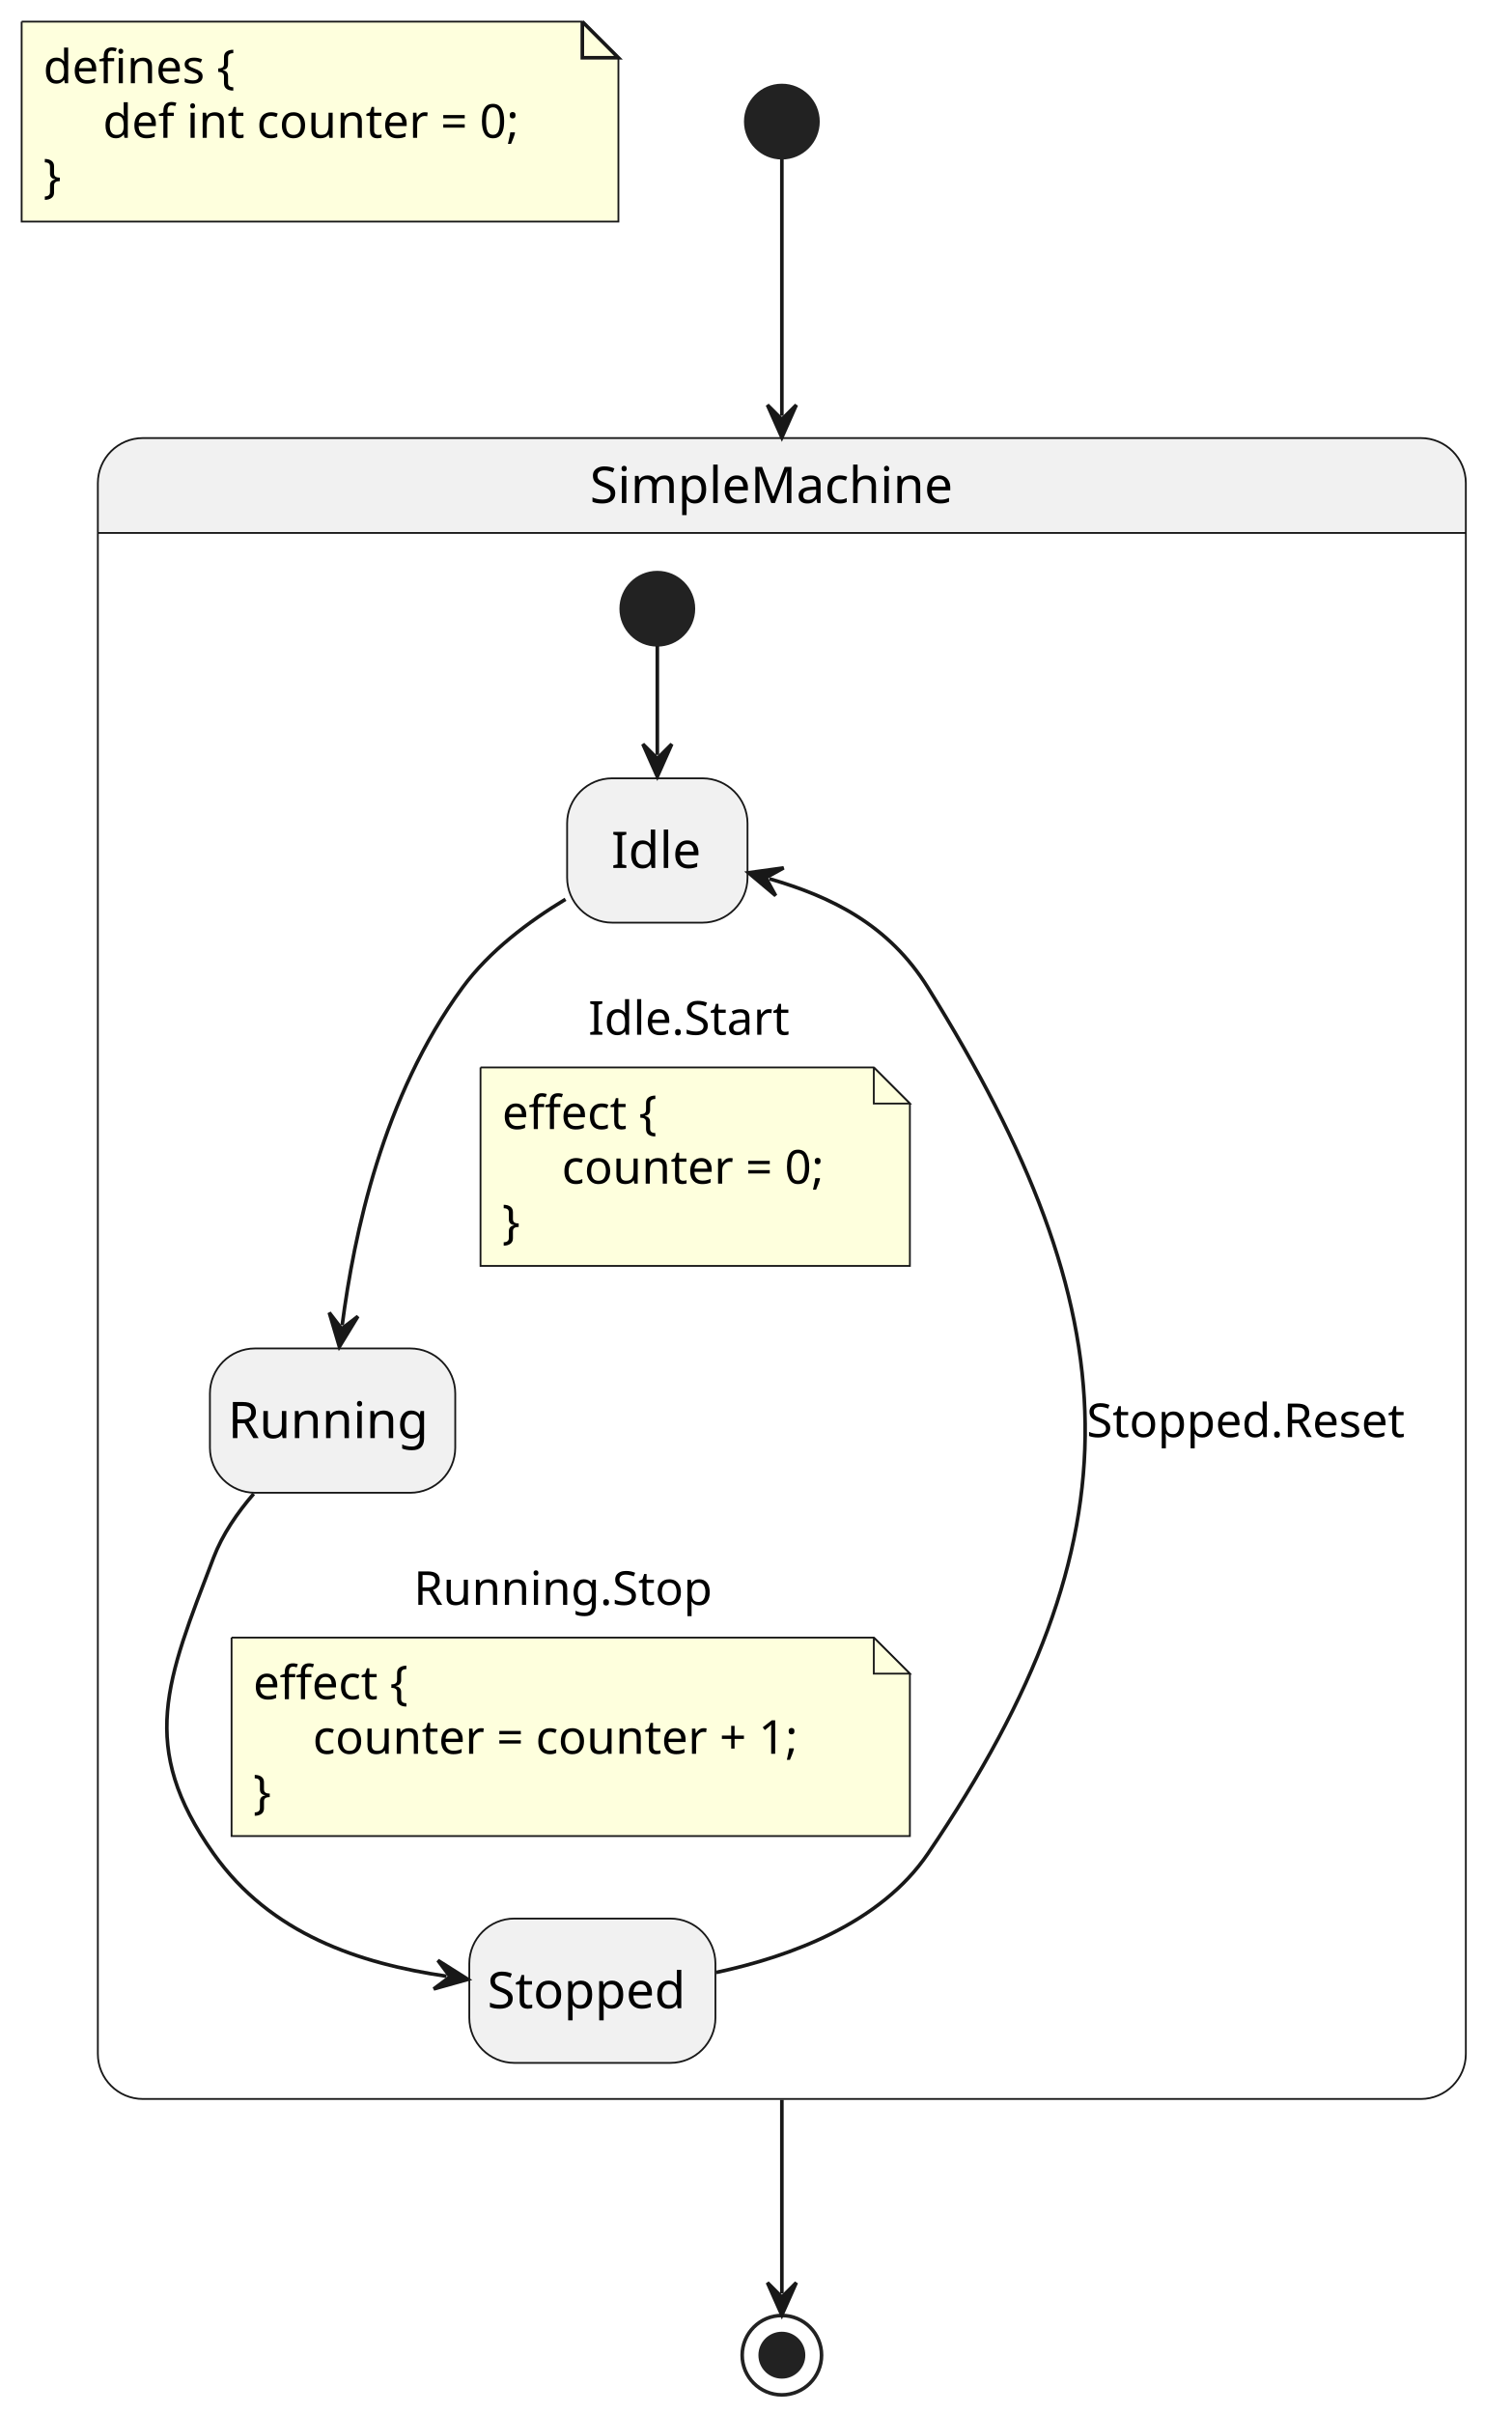
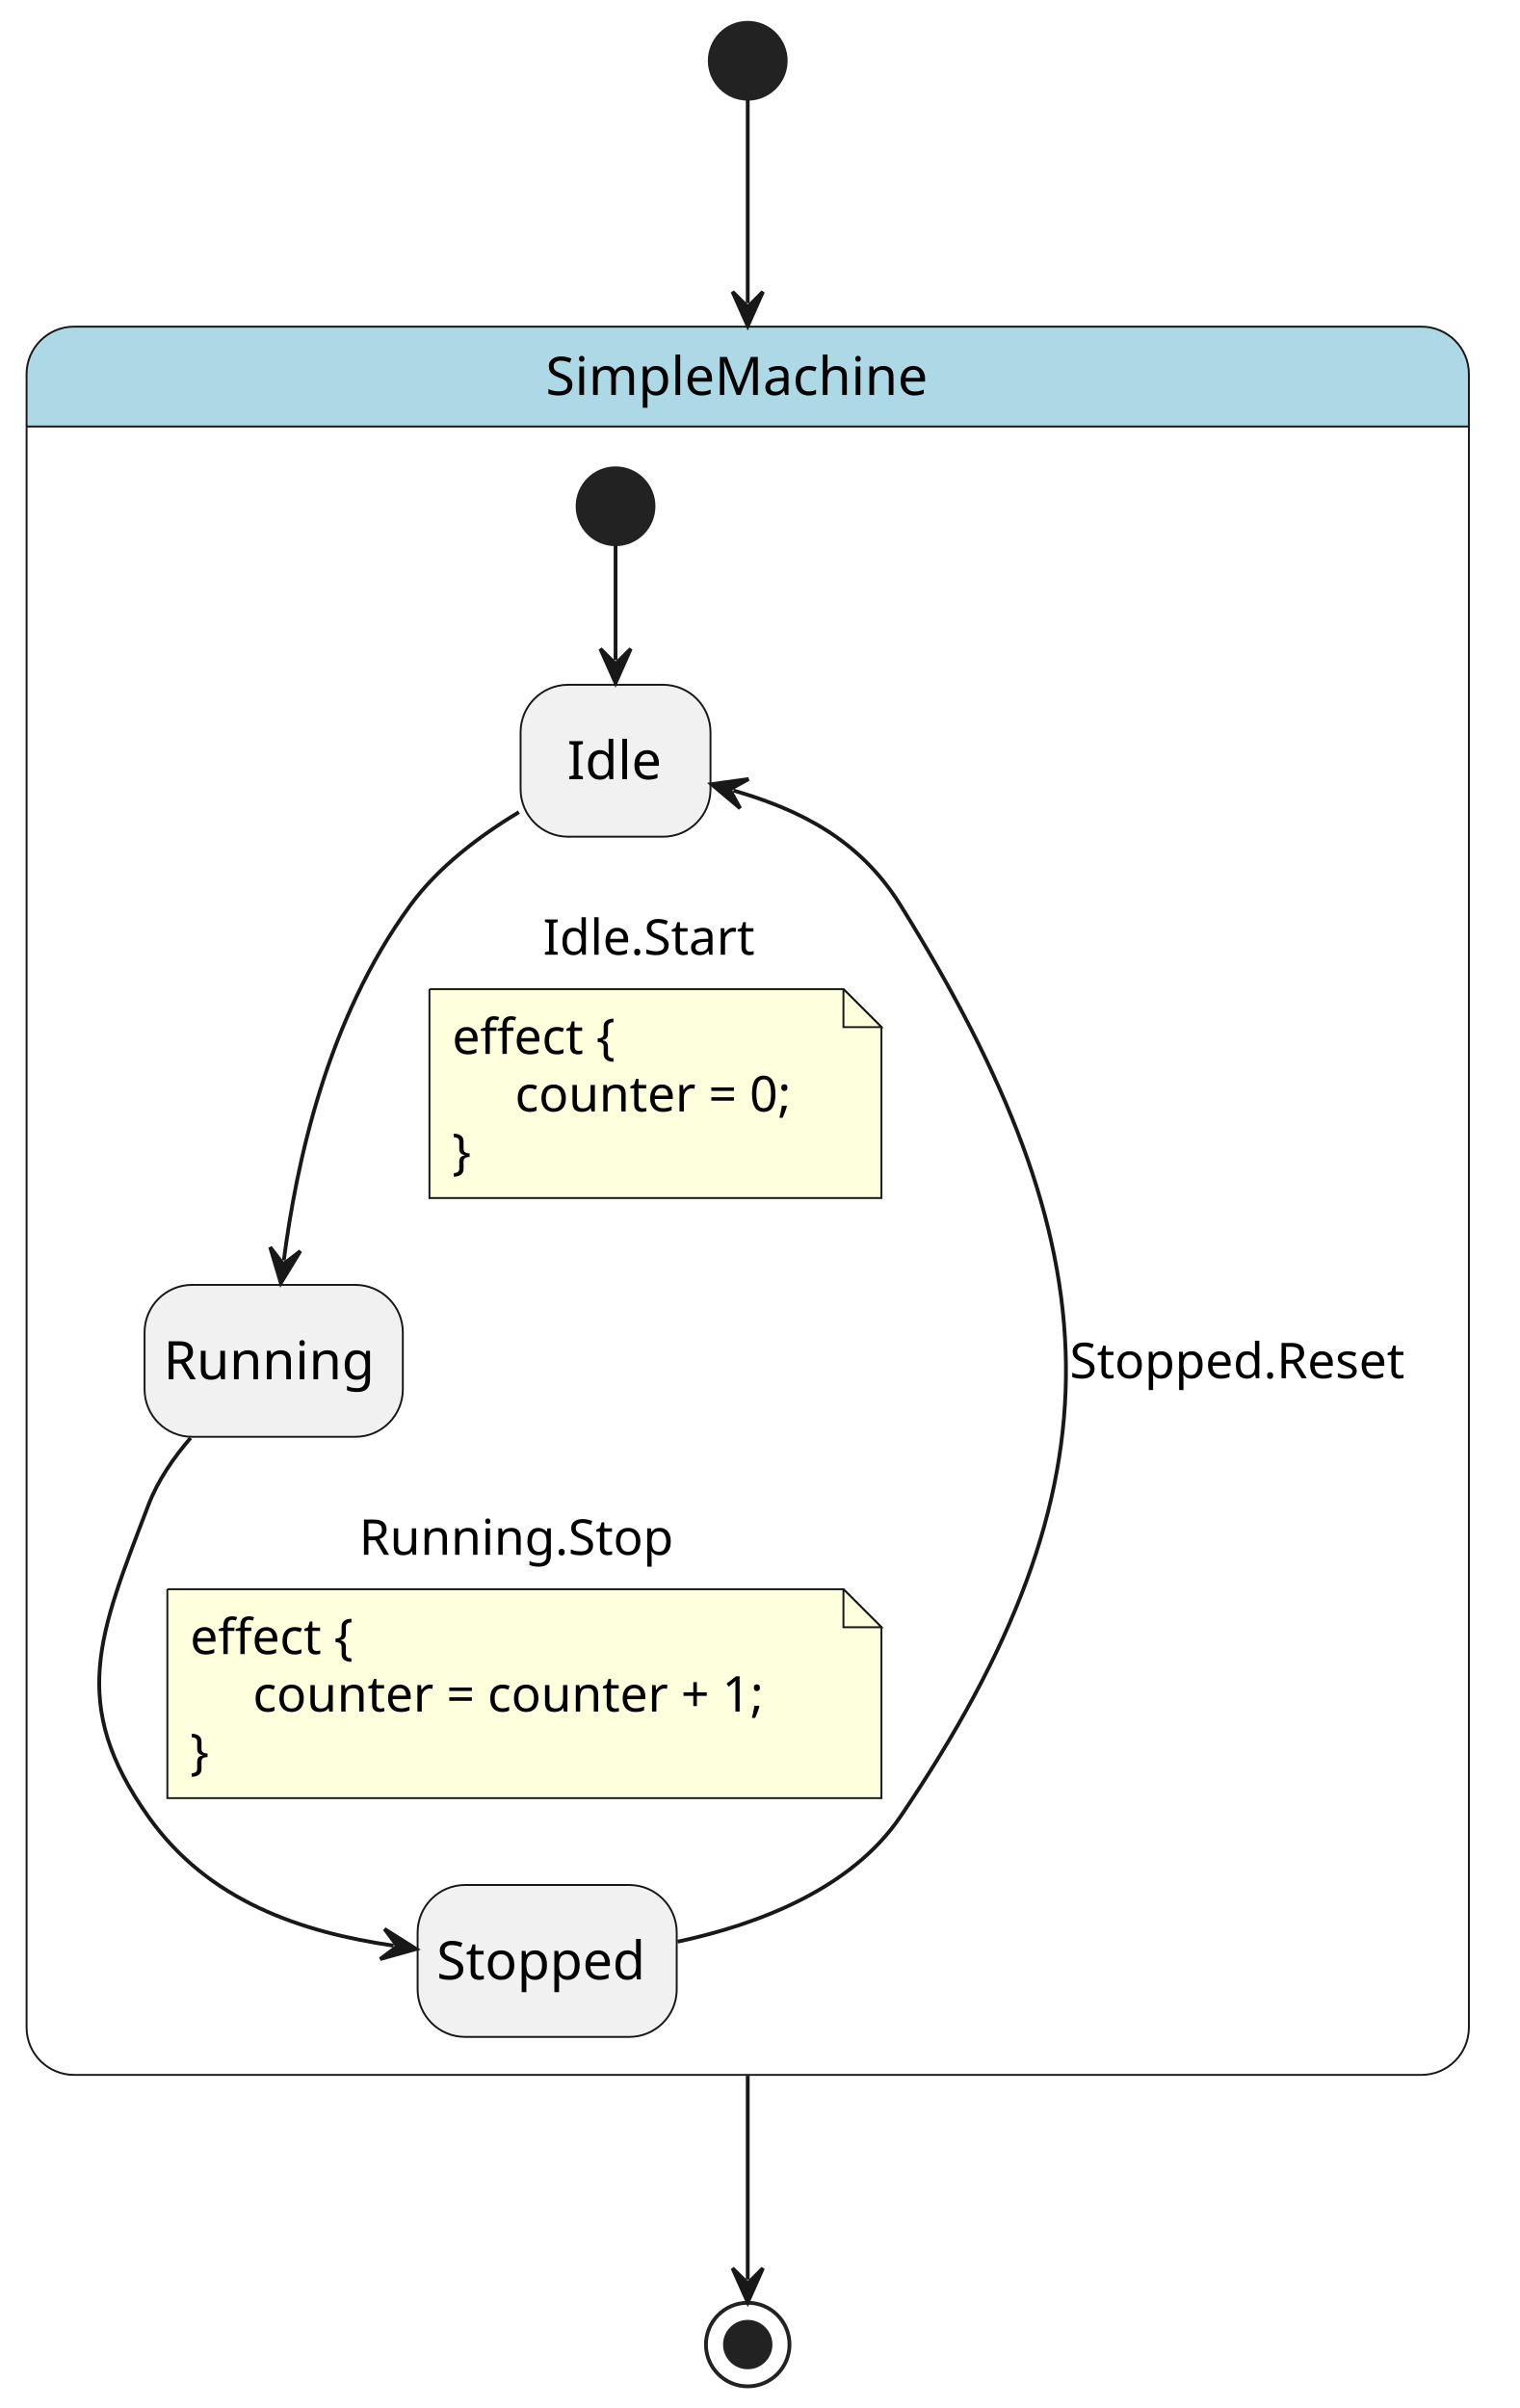
- <svg xmlns="http://www.w3.org/2000/svg" contentStyleType="text/css" data-diagram-type="STATE" height="669px" preserveAspectRatio="none" style="width:419px;height:669px;background:#FFFFFF;" version="1.1" viewBox="0 0 419 669" width="419px" zoomAndPan="magnify">
+ <svg xmlns="http://www.w3.org/2000/svg" contentStyleType="text/css" data-diagram-type="STATE" height="634px" preserveAspectRatio="none" style="width:400px;height:634px;background:#FFFFFF;" version="1.1" viewBox="0 0 400 634" width="400px" zoomAndPan="magnify">
  <defs />
  <g>
-     <g class="entity" data-qualified-name="DefinitionNote" data-source-line="3" id="ent0002">
-       <path d="M6,6 L6,61.398 L171.397,61.398 L171.397,16 L161.397,6 L6,6" fill="#FEFFDD" style="stroke:#181818;stroke-width:0.5;" />
-       <path d="M161.397,6 L161.397,16 L171.397,16 L161.397,6" fill="#FEFFDD" style="stroke:#181818;stroke-width:1;" />
-       <text fill="#000000" font-family="sans-serif" font-size="13" lengthAdjust="spacing" textLength="59.852" x="12" y="23.067">defines {</text>
-       <text fill="#000000" font-family="sans-serif" font-size="13" lengthAdjust="spacing" textLength="127.867" x="28.529" y="38.2">def int counter = 0;</text>
-       <text fill="#000000" font-family="sans-serif" font-size="13" lengthAdjust="spacing" textLength="8.271" x="12" y="53.333">}</text>
+     <path d="M19.5,86 L374.228,86 A12.5,12.5 0 0 1 386.728,98.5 L386.728,112.297 L7,112.297 L7,98.5 A12.5,12.5 0 0 1 19.5,86" fill="#ADD8E6" />
+     <rect fill="none" height="460.297" rx="12.5" ry="12.5" style="stroke:#181818;stroke-width:0.5;" width="379.728" x="7" y="86" />
+     <line style="stroke:#181818;stroke-width:0.5;" x1="7" x2="386.728" y1="112.297" y2="112.297" />
+     <text fill="#000000" font-family="sans-serif" font-size="14" lengthAdjust="spacing" textLength="106.408" x="143.66" y="103.995">SimpleMachine</text>
+     <rect fill="#F1F1F1" height="40" rx="12.5" ry="12.5" style="stroke:#181818;stroke-width:0.5;" width="50" x="137.06" y="180.297" />
+     <text fill="#000000" font-family="sans-serif" font-size="14" lengthAdjust="spacing" textLength="25.519" x="149.301" y="205.144">Idle</text>
+     <rect fill="#F1F1F1" height="40" rx="12.5" ry="12.5" style="stroke:#181818;stroke-width:0.5;" width="67.996" x="38.06" y="338.297" />
+     <text fill="#000000" font-family="sans-serif" font-size="14" lengthAdjust="spacing" textLength="57.996" x="43.06" y="363.144">Running</text>
+     <rect fill="#F1F1F1" height="40" rx="12.5" ry="12.5" style="stroke:#181818;stroke-width:0.5;" width="68.215" x="109.95" y="496.297" />
+     <text fill="#000000" font-family="sans-serif" font-size="14" lengthAdjust="spacing" textLength="58.215" x="114.95" y="521.144">Stopped</text>
+     <ellipse cx="162.06" cy="133.297" fill="#222222" rx="10" ry="10" style="stroke:#222222;stroke-width:1;" />
+     <g class="link" data-entity-1="*start*simple_machine" data-entity-2="simple_machine__idle" data-source-line="14" data-uid="lnk3" id="link_*start*simple_machine_simple_machine__idle">
+       <path d="M162.06,143.607 C162.06,153.017 162.06,161.837 162.06,173.817" fill="none" id="*start*simple_machine-to-simple_machine__idle" style="stroke:#181818;stroke-width:1;" />
+       <polygon fill="#181818" points="162.06,179.817,166.06,170.817,162.06,174.817,158.06,170.817,162.06,179.817" style="stroke:#181818;stroke-width:1;" />
    </g>
-     <path d="M39.62,121.4 L393.768,121.4 A12.5,12.5 0 0 1 406.268,133.9 L406.268,147.697 L27.12,147.697 L27.12,133.9 A12.5,12.5 0 0 1 39.62,121.4" fill="#F1F1F1" />
-     <rect fill="none" height="460.297" rx="12.5" ry="12.5" style="stroke:#181818;stroke-width:0.5;" width="379.148" x="27.12" y="121.4" />
-     <line style="stroke:#181818;stroke-width:0.5;" x1="27.12" x2="406.268" y1="147.697" y2="147.697" />
-     <text fill="#000000" font-family="sans-serif" font-size="14" lengthAdjust="spacing" textLength="106.408" x="163.49" y="139.395">SimpleMachine</text>
-     <rect fill="#F1F1F1" height="40" rx="12.5" ry="12.5" style="stroke:#181818;stroke-width:0.5;" width="50" x="157.18" y="215.697" />
-     <text fill="#000000" font-family="sans-serif" font-size="14" lengthAdjust="spacing" textLength="25.519" x="169.421" y="240.544">Idle</text>
-     <rect fill="#F1F1F1" height="40" rx="12.5" ry="12.5" style="stroke:#181818;stroke-width:0.5;" width="67.996" x="58.18" y="373.697" />
-     <text fill="#000000" font-family="sans-serif" font-size="14" lengthAdjust="spacing" textLength="57.996" x="63.18" y="398.544">Running</text>
-     <rect fill="#F1F1F1" height="40" rx="12.5" ry="12.5" style="stroke:#181818;stroke-width:0.5;" width="68.215" x="130.07" y="531.697" />
-     <text fill="#000000" font-family="sans-serif" font-size="14" lengthAdjust="spacing" textLength="58.215" x="135.07" y="556.544">Stopped</text>
-     <g class="start_entity" data-qualified-name="simple_machine..start.simple_machine" data-source-line="12" id="ent0002">
-       <ellipse cx="182.18" cy="168.697" fill="#222222" rx="10" ry="10" style="stroke:#222222;stroke-width:1;" />
+     <g class="link" data-entity-1="simple_machine__idle" data-entity-2="simple_machine__running" data-source-line="15" data-uid="lnk4" id="link_simple_machine__idle_simple_machine__running">
+       <path d="M136.61,213.827 C126.45,219.957 115.44,228.207 108.06,238.297 C85.87,268.597 77.996,306.737 74.716,331.867" fill="none" id="simple_machine__idle-to-simple_machine__running" style="stroke:#181818;stroke-width:1;" />
+       <polygon fill="#181818" points="73.94,337.817,79.071,329.41,74.587,332.859,71.138,328.375,73.94,337.817" style="stroke:#181818;stroke-width:1;" />
+       <text fill="#000000" font-family="sans-serif" font-size="13" lengthAdjust="spacing" textLength="59.585" x="142.946" y="251.364">Idle.Start</text>
+       <path d="M113.06,260.43 L113.06,315.43 L232.06,315.43 L232.06,270.43 L222.06,260.43 L113.06,260.43" fill="#FEFFDD" style="stroke:#181818;stroke-width:0.5;" />
+       <path d="M222.06,260.43 L222.06,270.43 L232.06,270.43 L222.06,260.43" fill="#FEFFDD" style="stroke:#181818;stroke-width:0.5;" />
+       <text fill="#000000" font-family="sans-serif" font-size="13" lengthAdjust="spacing" textLength="49.797" x="119.06" y="277.497">effect {</text>
+       <text fill="#000000" font-family="sans-serif" font-size="13" lengthAdjust="spacing" textLength="81.828" x="135.589" y="292.629">counter = 0;</text>
+       <text fill="#000000" font-family="sans-serif" font-size="13" lengthAdjust="spacing" textLength="8.271" x="119.06" y="307.762">}</text>
    </g>
-     <g class="link" data-entity-1="ent0002" data-entity-2="ent0004" data-link-type="dependency" data-source-line="12" id="lnk3">
-       <path d="M182.18,179.007 C182.18,188.417 182.18,197.237 182.18,209.217" fill="none" id="*start*simple_machine-to-simple_machine__idle" style="stroke:#181818;stroke-width:1;" />
-       <polygon fill="#181818" points="182.18,215.217,186.18,206.217,182.18,210.217,178.18,206.217,182.18,215.217" style="stroke:#181818;stroke-width:1;" />
+     <g class="link" data-entity-1="simple_machine__running" data-entity-2="simple_machine__stopped" data-source-line="21" data-uid="lnk5" id="link_simple_machine__running_simple_machine__stopped">
+       <path d="M50.19,378.587 C45.65,383.837 41.51,389.867 39.06,396.297 C26.08,430.347 18,448.547 39.06,478.297 C54.92,500.697 79.553,508.759 103.633,512.279" fill="none" id="simple_machine__running-to-simple_machine__stopped" style="stroke:#181818;stroke-width:1;" />
+       <polygon fill="#181818" points="109.57,513.147,101.243,507.887,104.623,512.424,100.086,515.803,109.57,513.147" style="stroke:#181818;stroke-width:1;" />
+       <text fill="#000000" font-family="sans-serif" font-size="13" lengthAdjust="spacing" textLength="87.54" x="94.557" y="409.364">Running.Stop</text>
+       <path d="M44.06,418.43 L44.06,473.43 L232.06,473.43 L232.06,428.43 L222.06,418.43 L44.06,418.43" fill="#FEFFDD" style="stroke:#181818;stroke-width:0.5;" />
+       <path d="M222.06,418.43 L222.06,428.43 L232.06,428.43 L222.06,418.43" fill="#FEFFDD" style="stroke:#181818;stroke-width:0.5;" />
+       <text fill="#000000" font-family="sans-serif" font-size="13" lengthAdjust="spacing" textLength="49.797" x="50.06" y="435.497">effect {</text>
+       <text fill="#000000" font-family="sans-serif" font-size="13" lengthAdjust="spacing" textLength="151.004" x="66.589" y="450.629">counter = counter + 1;</text>
+       <text fill="#000000" font-family="sans-serif" font-size="13" lengthAdjust="spacing" textLength="8.271" x="50.06" y="465.762">}</text>
    </g>
-     <g class="link" data-entity-1="ent0004" data-entity-2="ent0005" data-link-type="dependency" data-source-line="13" id="lnk4">
-       <path d="M156.73,249.227 C146.57,255.357 135.56,263.607 128.18,273.697 C105.99,303.997 98.117,342.137 94.837,367.267" fill="none" id="simple_machine__idle-to-simple_machine__running" style="stroke:#181818;stroke-width:1;" />
-       <polygon fill="#181818" points="94.06,373.217,99.191,364.81,94.707,368.259,91.258,363.775,94.06,373.217" style="stroke:#181818;stroke-width:1;" />
-       <text fill="#000000" font-family="sans-serif" font-size="13" lengthAdjust="spacing" textLength="59.585" x="163.066" y="286.764">Idle.Start</text>
-       <path d="M133.18,295.83 L133.18,350.83 L252.18,350.83 L252.18,305.83 L242.18,295.83 L133.18,295.83" fill="#FEFFDD" style="stroke:#181818;stroke-width:0.5;" />
-       <path d="M242.18,295.83 L242.18,305.83 L252.18,305.83 L242.18,295.83" fill="#FEFFDD" style="stroke:#181818;stroke-width:0.5;" />
-       <text fill="#000000" font-family="sans-serif" font-size="13" lengthAdjust="spacing" textLength="49.797" x="139.18" y="312.897">effect {</text>
-       <text fill="#000000" font-family="sans-serif" font-size="13" lengthAdjust="spacing" textLength="81.828" x="155.709" y="328.029">counter = 0;</text>
-       <text fill="#000000" font-family="sans-serif" font-size="13" lengthAdjust="spacing" textLength="8.271" x="139.18" y="343.162">}</text>
+     <g class="link" data-entity-1="simple_machine__stopped" data-entity-2="simple_machine__idle" data-source-line="27" data-uid="lnk6" id="link_simple_machine__stopped_simple_machine__idle">
+       <path d="M178.39,511.227 C199.12,506.797 223.99,497.567 237.06,478.297 C296.94,390.027 293.38,328.887 237.06,238.297 C226.25,220.907 210.364,213.121 193.084,208.131" fill="none" id="simple_machine__stopped-to-simple_machine__idle" style="stroke:#181818;stroke-width:1;" />
+       <polygon fill="#181818" points="187.32,206.467,194.857,212.807,192.124,207.854,197.076,205.121,187.32,206.467" style="stroke:#181818;stroke-width:1;" />
+       <text fill="#000000" font-family="sans-serif" font-size="13" lengthAdjust="spacing" textLength="95.088" x="281.64" y="362.864">Stopped.Reset</text>
    </g>
-     <g class="link" data-entity-1="ent0005" data-entity-2="ent0006" data-link-type="dependency" data-source-line="19" id="lnk5">
-       <path d="M70.31,413.987 C65.77,419.237 61.63,425.267 59.18,431.697 C46.2,465.747 38.12,483.947 59.18,513.697 C75.04,536.097 99.673,544.159 123.753,547.679" fill="none" id="simple_machine__running-to-simple_machine__stopped" style="stroke:#181818;stroke-width:1;" />
-       <polygon fill="#181818" points="129.69,548.547,121.363,543.287,124.743,547.824,120.206,551.203,129.69,548.547" style="stroke:#181818;stroke-width:1;" />
-       <text fill="#000000" font-family="sans-serif" font-size="13" lengthAdjust="spacing" textLength="87.54" x="114.677" y="444.764">Running.Stop</text>
-       <path d="M64.18,453.83 L64.18,508.83 L252.18,508.83 L252.18,463.83 L242.18,453.83 L64.18,453.83" fill="#FEFFDD" style="stroke:#181818;stroke-width:0.5;" />
-       <path d="M242.18,453.83 L242.18,463.83 L252.18,463.83 L242.18,453.83" fill="#FEFFDD" style="stroke:#181818;stroke-width:0.5;" />
-       <text fill="#000000" font-family="sans-serif" font-size="13" lengthAdjust="spacing" textLength="49.797" x="70.18" y="470.897">effect {</text>
-       <text fill="#000000" font-family="sans-serif" font-size="13" lengthAdjust="spacing" textLength="151.004" x="86.709" y="486.029">counter = counter + 1;</text>
-       <text fill="#000000" font-family="sans-serif" font-size="13" lengthAdjust="spacing" textLength="8.271" x="70.18" y="501.162">}</text>
+     <ellipse cx="196.86" cy="16" fill="#222222" rx="10" ry="10" style="stroke:#222222;stroke-width:1;" />
+     <ellipse cx="196.86" cy="617.3" fill="none" rx="11" ry="11" style="stroke:#222222;stroke-width:1;" />
+     <ellipse cx="196.86" cy="617.3" fill="#222222" rx="6" ry="6" style="stroke:#222222;stroke-width:1;" />
+     <g class="link" data-entity-1="*start*" data-entity-2="simple_machine" data-source-line="29" data-uid="lnk8" id="link_*start*_simple_machine">
+       <path d="M196.86,26.25 C196.86,37.85 196.86,53.45 196.86,79.82" fill="none" id="*start*-to-simple_machine" style="stroke:#181818;stroke-width:1;" />
+       <polygon fill="#181818" points="196.86,85.82,200.86,76.82,196.86,80.82,192.86,76.82,196.86,85.82" style="stroke:#181818;stroke-width:1;" />
    </g>
-     <g class="link" data-entity-1="ent0006" data-entity-2="ent0004" data-link-type="dependency" data-source-line="25" id="lnk6">
-       <path d="M198.51,546.627 C219.24,542.197 244.11,532.967 257.18,513.697 C317.06,425.427 313.5,364.287 257.18,273.697 C246.37,256.307 230.484,248.522 213.204,243.531" fill="none" id="simple_machine__stopped-to-simple_machine__idle" style="stroke:#181818;stroke-width:1;" />
-       <polygon fill="#181818" points="207.44,241.867,214.977,248.207,212.244,243.254,217.196,240.521,207.44,241.867" style="stroke:#181818;stroke-width:1;" />
-       <text fill="#000000" font-family="sans-serif" font-size="13" lengthAdjust="spacing" textLength="95.088" x="301.18" y="398.264">Stopped.Reset</text>
-     </g>
-     <g class="start_entity" data-qualified-name=".start." data-source-line="27" id="ent0007">
-       <ellipse cx="216.7" cy="33.7" fill="#222222" rx="10" ry="10" style="stroke:#222222;stroke-width:1;" />
-     </g>
-     <g class="end_entity" data-qualified-name=".end." data-source-line="28" id="ent0009">
-       <ellipse cx="216.7" cy="652.7" fill="none" rx="11" ry="11" style="stroke:#222222;stroke-width:1;" />
-       <ellipse cx="216.7" cy="652.7" fill="#222222" rx="6" ry="6" style="stroke:#222222;stroke-width:1;" />
-     </g>
-     <g class="link" data-entity-1="ent0007" data-entity-2="ent0003" data-link-type="dependency" data-source-line="27" id="lnk8">
-       <path d="M216.7,44.16 C216.7,58.27 216.7,80.9 216.7,115.23" fill="none" id="*start*-to-simple_machine" style="stroke:#181818;stroke-width:1;" />
-       <polygon fill="#181818" points="216.7,121.23,220.7,112.23,216.7,116.23,212.7,112.23,216.7,121.23" style="stroke:#181818;stroke-width:1;" />
-     </g>
-     <g class="link" data-entity-1="ent0003" data-entity-2="ent0009" data-link-type="dependency" data-source-line="28" id="lnk10">
-       <path d="M216.7,581.94 C216.7,608.11 216.7,623.68 216.7,635.6" fill="none" id="simple_machine-to-*end*" style="stroke:#181818;stroke-width:1;" />
-       <polygon fill="#181818" points="216.7,641.6,220.7,632.6,216.7,636.6,212.7,632.6,216.7,641.6" style="stroke:#181818;stroke-width:1;" />
+     <g class="link" data-entity-1="simple_machine" data-entity-2="*end*" data-source-line="30" data-uid="lnk10" id="link_simple_machine_*end*">
+       <path d="M196.86,546.54 C196.86,572.71 196.86,588.28 196.86,600.2" fill="none" id="simple_machine-to-*end*" style="stroke:#181818;stroke-width:1;" />
+       <polygon fill="#181818" points="196.86,606.2,200.86,597.2,196.86,601.2,192.86,597.2,196.86,606.2" style="stroke:#181818;stroke-width:1;" />
    </g>
  </g>
</svg>
